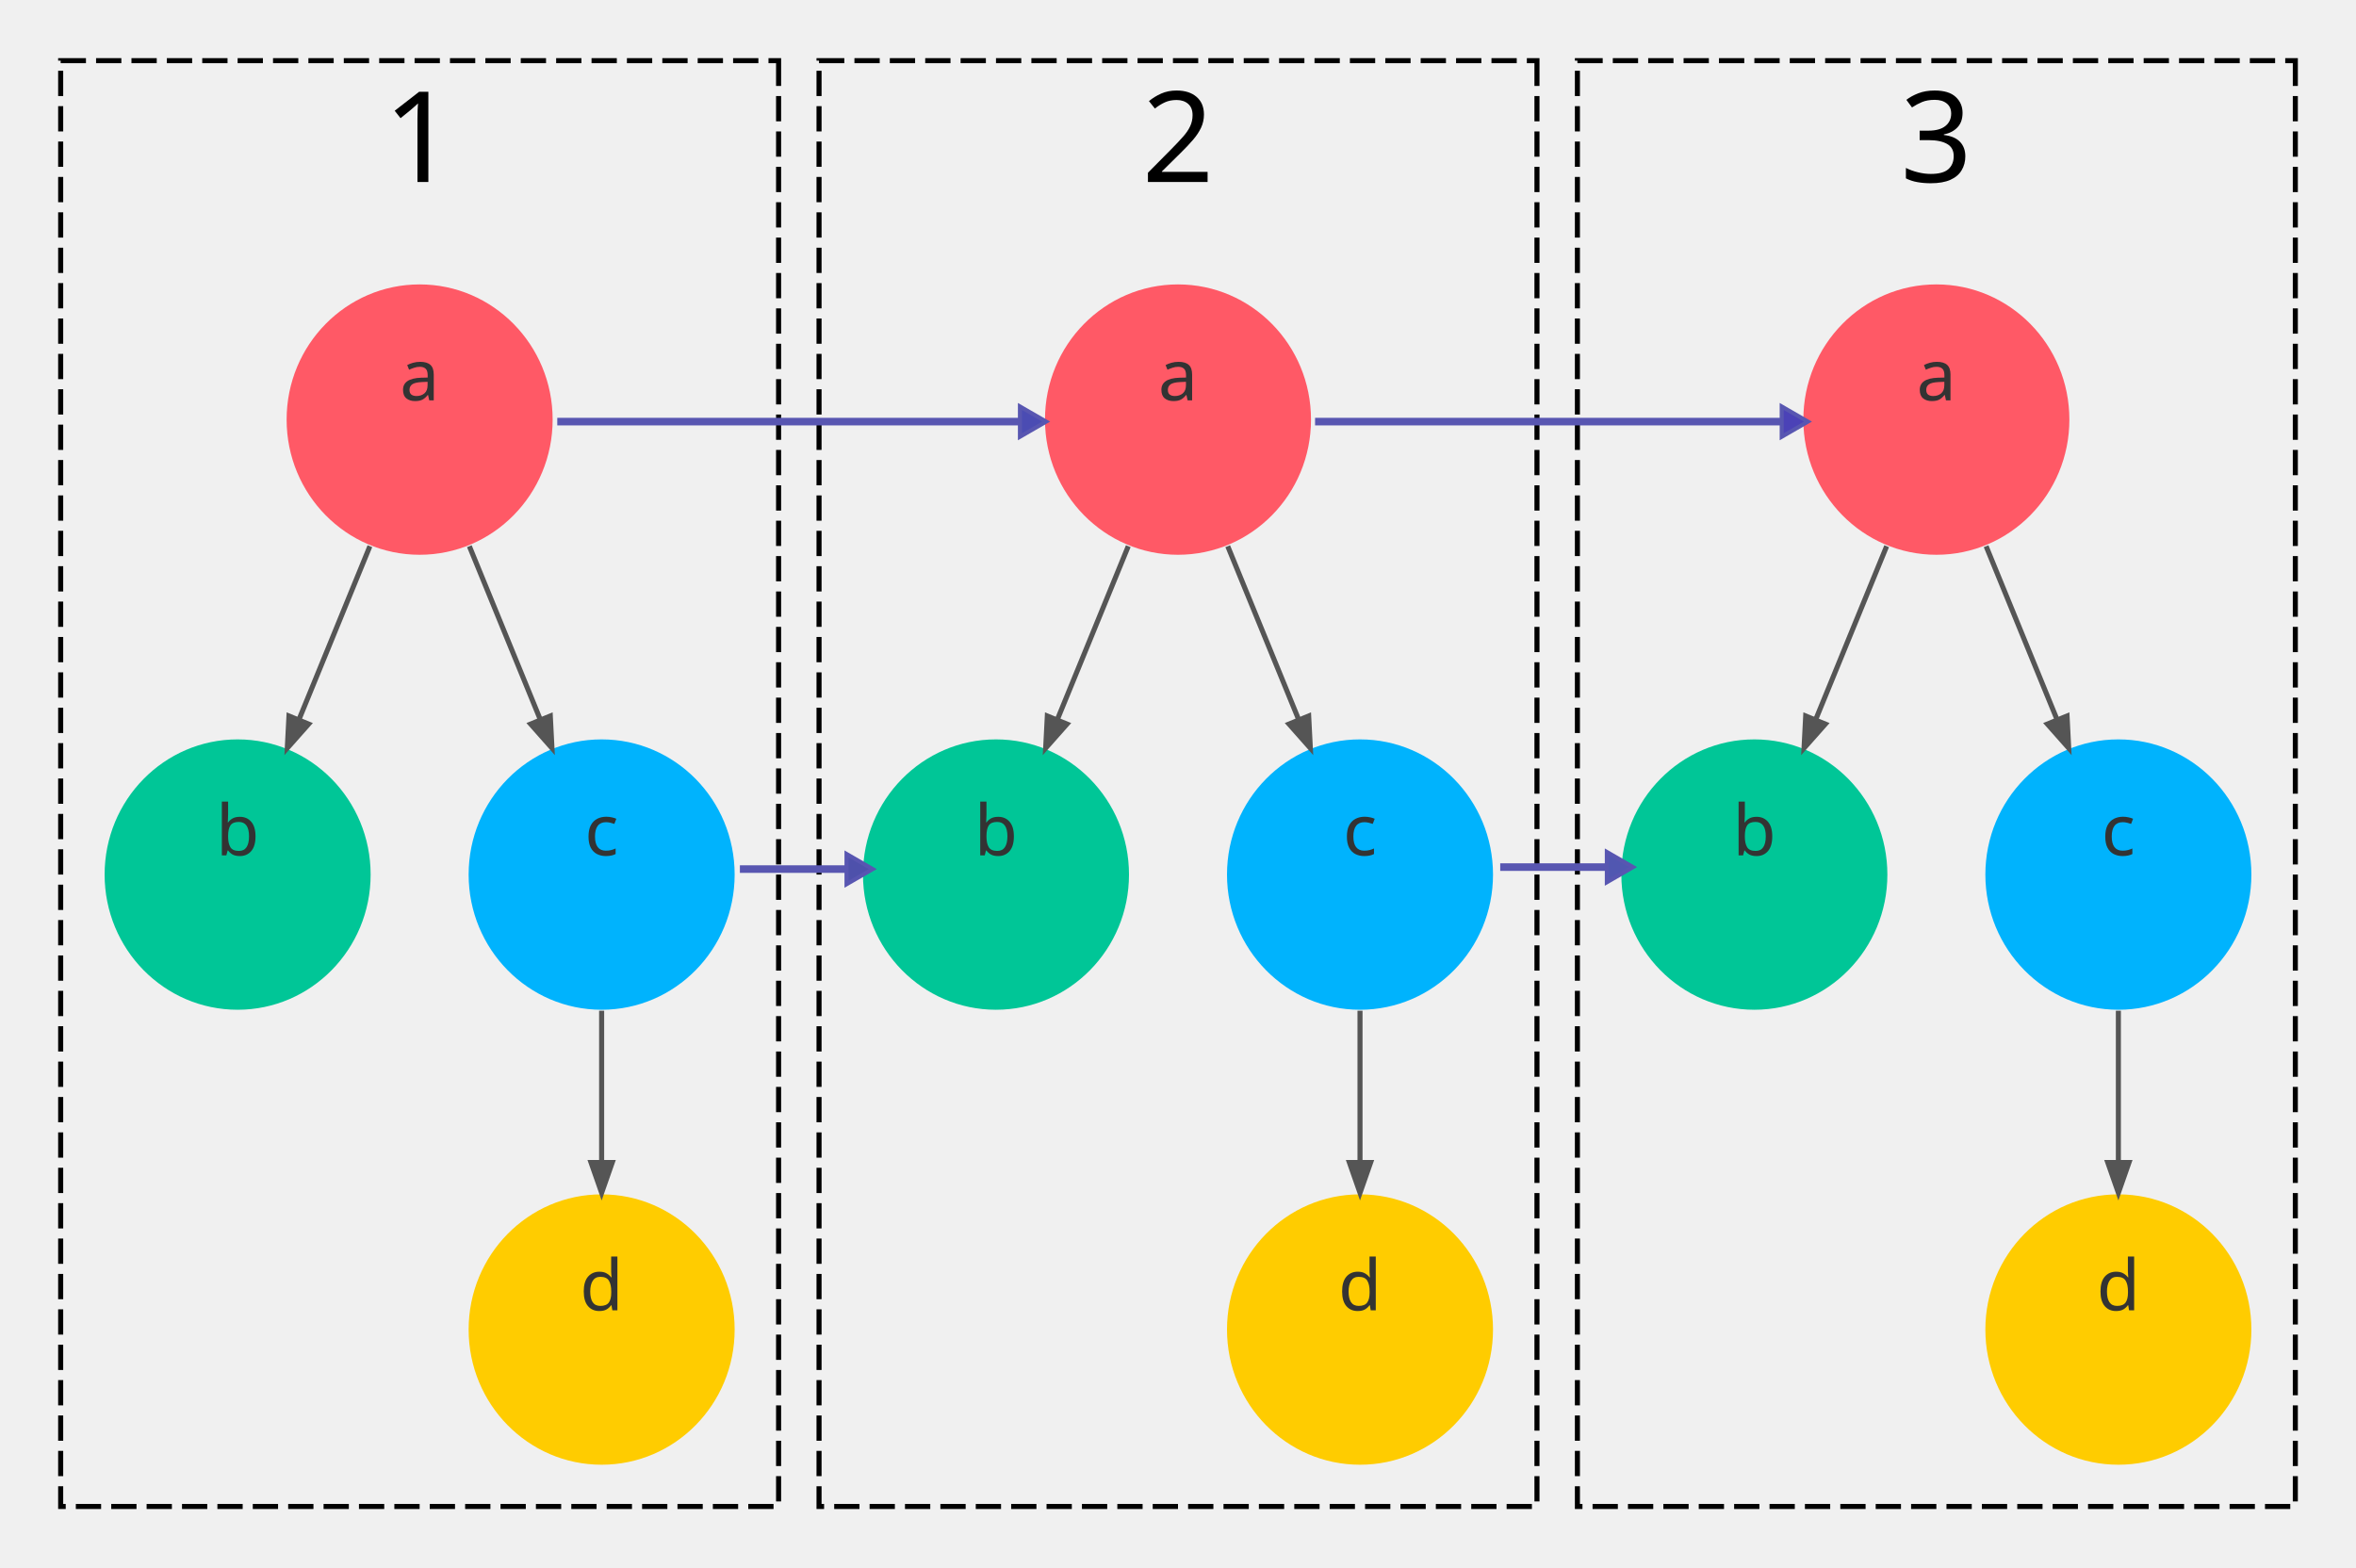
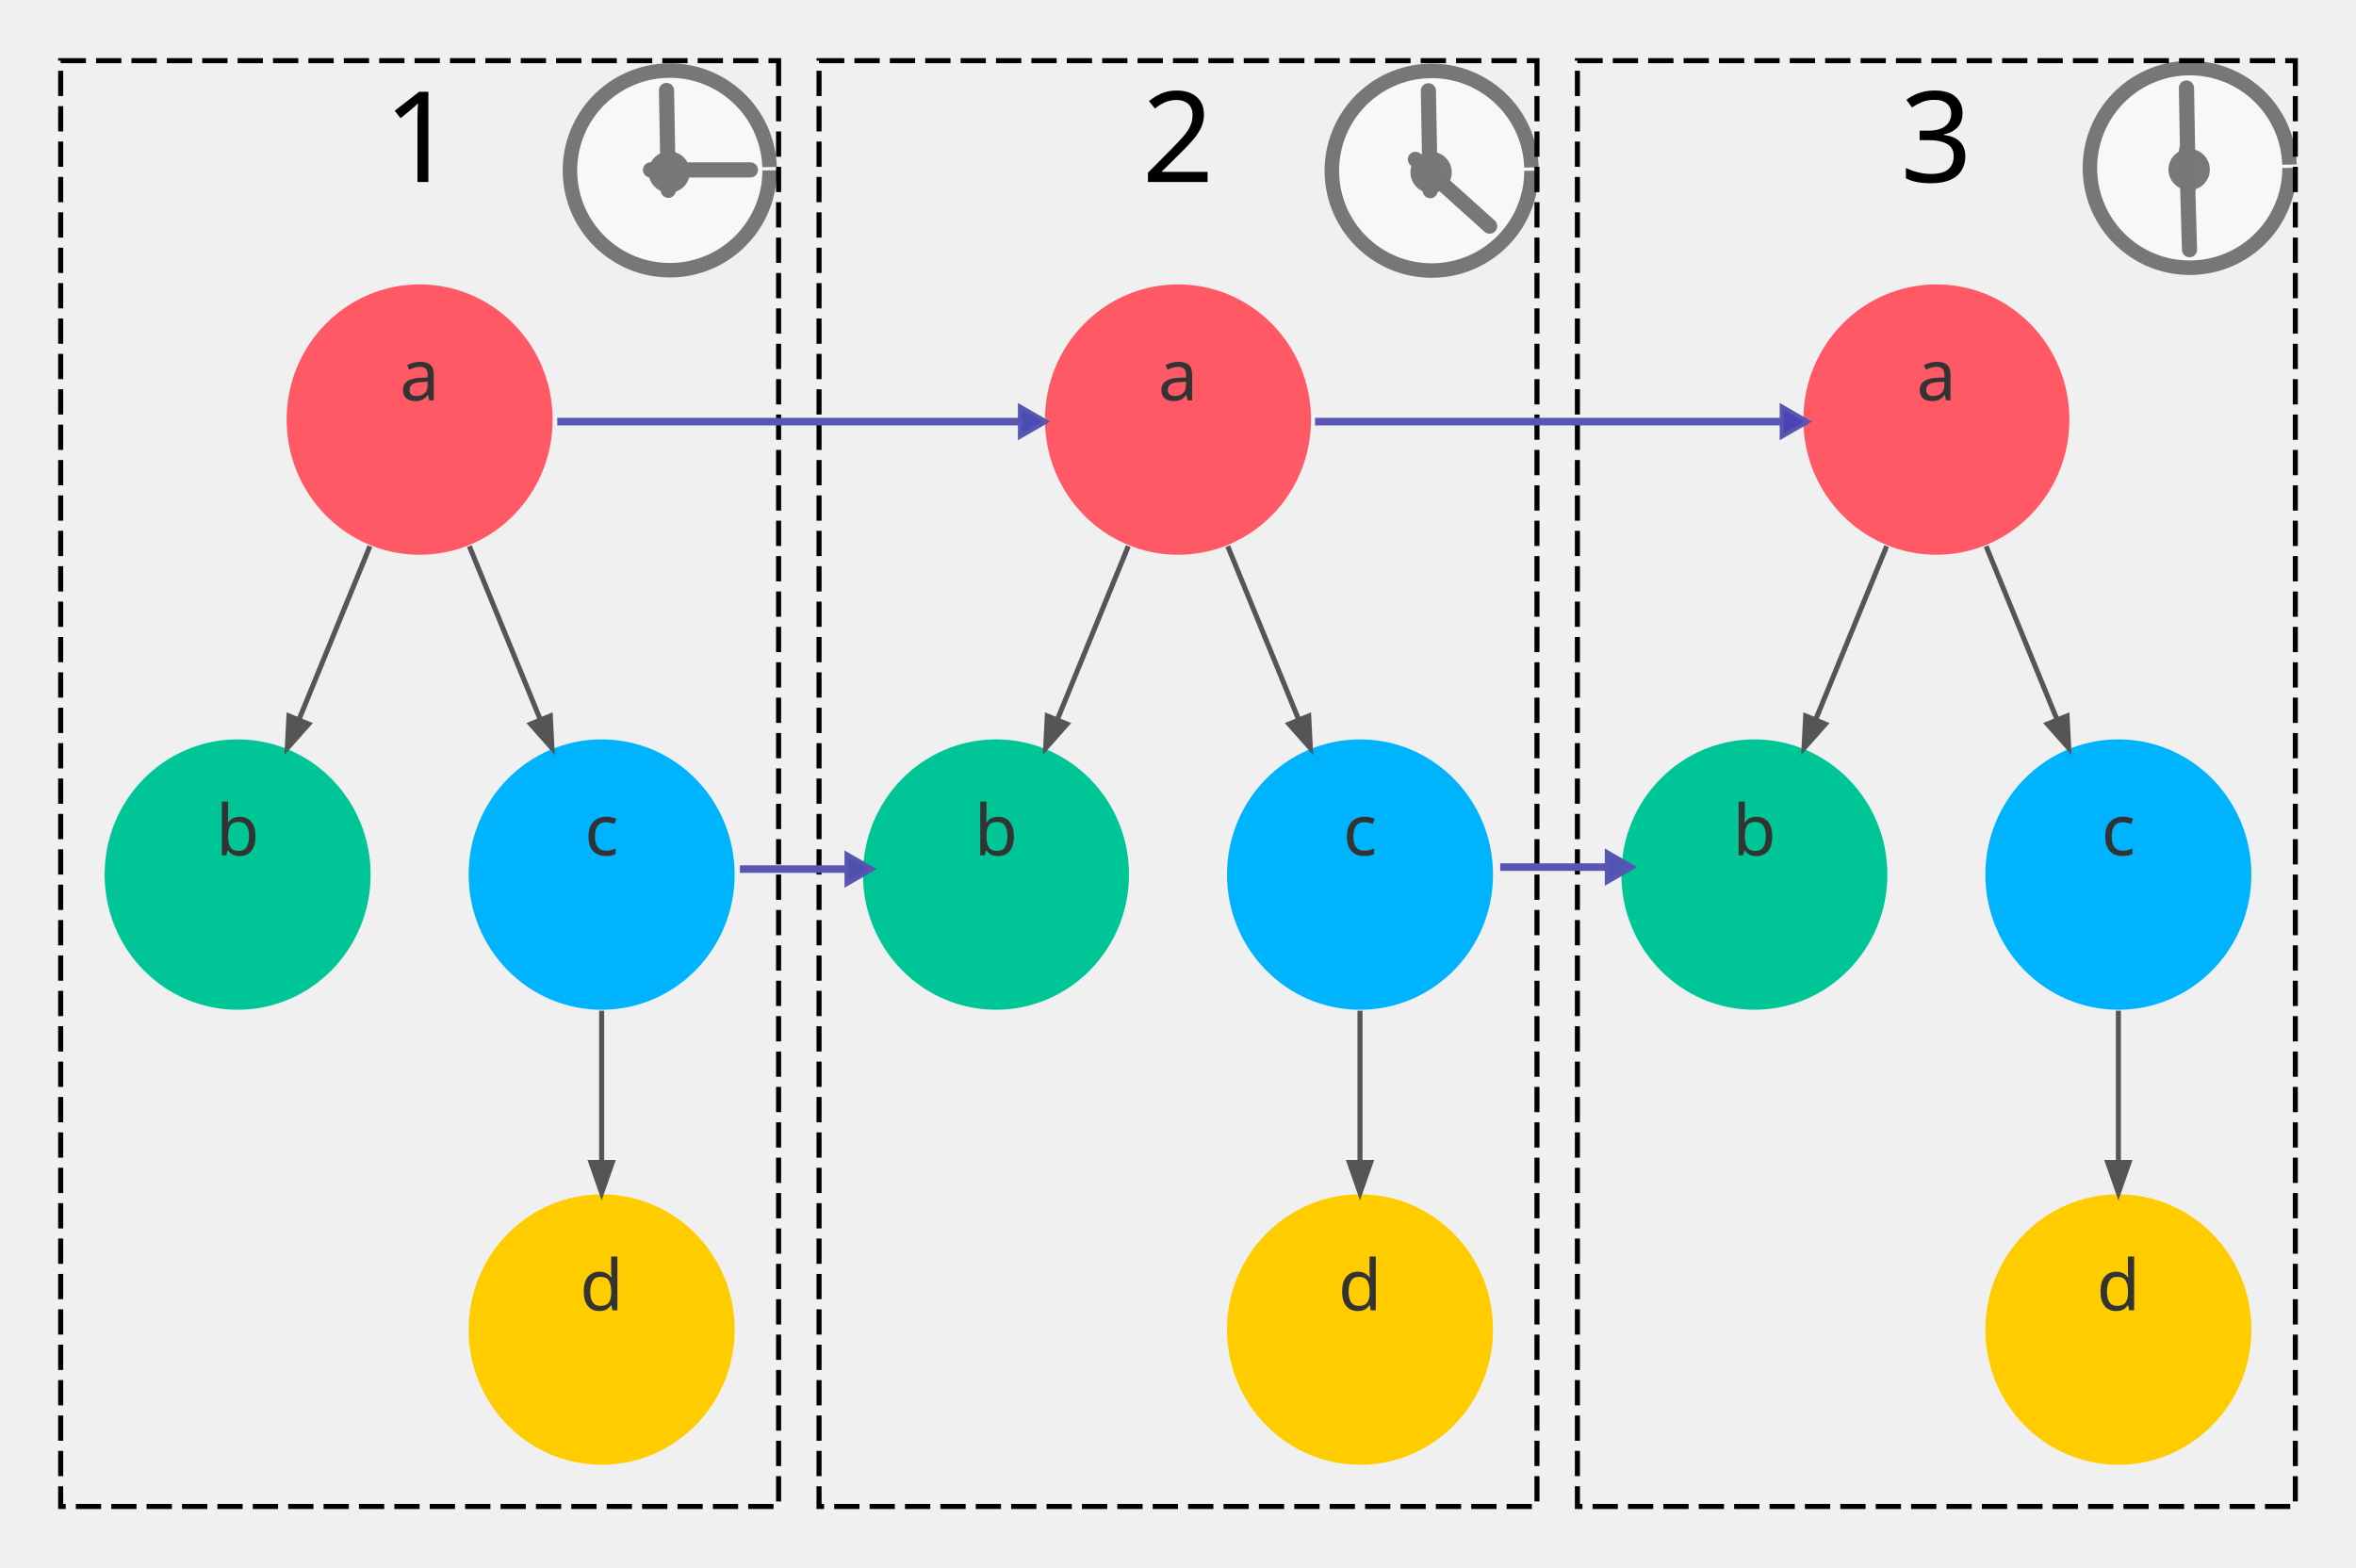
<svg xmlns="http://www.w3.org/2000/svg" width="466pt" height="310pt" viewBox="0.00 0.00 466.00 310.00" version="1.1" id="svg227">
  <defs id="defs231">
    <marker orient="auto" refY="0.0" refX="0.0" id="marker1969" style="overflow:visible">
      <path id="path1967" d="M 5.77,0.0 L -2.88,5.0 L -2.88,-5.0 L 5.77,0.0 z " style="fill-rule:evenodd;stroke:#5856b1;stroke-width:1pt;stroke-opacity:1;fill:#4e51ab;fill-opacity:1" transform="scale(0.4)" />
    </marker>
    <marker style="overflow:visible" id="marker1404" refX="0.0" refY="0.0" orient="auto">
      <path transform="scale(0.4)" style="fill-rule:evenodd;stroke:#5856b1;stroke-width:1pt;stroke-opacity:1;fill:#4b42b7;fill-opacity:1" d="M 5.77,0.0 L -2.88,5.0 L -2.88,-5.0 L 5.77,0.0 z " id="path1402" />
    </marker>
    <marker orient="auto" refY="0.0" refX="0.0" id="TriangleOutM" style="overflow:visible">
      <path id="path1069" d="M 5.77,0.0 L -2.88,5.0 L -2.88,-5.0 L 5.77,0.0 z " style="fill-rule:evenodd;stroke:#5856b1;stroke-width:1pt;stroke-opacity:1;fill:#4b4cb3;fill-opacity:1" transform="scale(0.4)" />
    </marker>
    <marker style="overflow:visible" id="marker1296" refX="0.0" refY="0.0" orient="auto">
      <path transform="scale(0.8)" style="fill-rule:evenodd;stroke:#000000;stroke-width:1pt;stroke-opacity:1;fill:#000000;fill-opacity:1" d="M 5.77,0.0 L -2.88,5.0 L -2.88,-5.0 L 5.77,0.0 z " id="path1294" />
    </marker>
    <marker style="overflow:visible" id="marker1268" refX="0.0" refY="0.0" orient="auto">
      <path transform="scale(0.8)" style="fill-rule:evenodd;stroke:#000000;stroke-width:1pt;stroke-opacity:1;fill:#000000;fill-opacity:1" d="M 5.77,0.0 L -2.88,5.0 L -2.88,-5.0 L 5.77,0.0 z " id="path1266" />
    </marker>
    <marker style="overflow:visible" id="marker1208" refX="0.0" refY="0.0" orient="auto">
      <path transform="scale(0.4)" style="fill-rule:evenodd;stroke:#000000;stroke-width:1pt;stroke-opacity:1;fill:#000000;fill-opacity:1" d="M 5.77,0.0 L -2.88,5.0 L -2.88,-5.0 L 5.77,0.0 z " id="path1206" />
    </marker>
    <marker orient="auto" refY="0" refX="0" id="marker1969-9" style="overflow:visible">
      <path id="path1967-8" d="M 5.77,0 -2.88,5 V -5 Z" style="fill:#5157b1;fill-opacity:1;fill-rule:evenodd;stroke:#5856b1;stroke-width:1pt;stroke-opacity:1" transform="scale(0.4)" />
    </marker>
  </defs>
  <polygon style="fill:none;stroke:none" id="polygon4" points="463,-306 463,5 -4,5 -4,-306 " transform="translate(4,306)" />
  <g class="cluster" id="clust1" transform="translate(4,306)">
    <polygon style="fill:none;stroke:#000000;stroke-dasharray:5, 2" id="polygon8" points="150,-294 150,-8 8,-8 8,-294 " />
    <text style="font-size:25px;font-family:sans;text-anchor:middle" id="text10" font-size="25.00" y="-270" x="79">1</text>
  </g>
  <g class="cluster" id="clust2" transform="translate(4,306)">
    <polygon style="fill:none;stroke:#000000;stroke-dasharray:5, 2" id="polygon15" points="300,-294 300,-8 158,-8 158,-294 " />
    <text style="font-size:25px;font-family:sans;text-anchor:middle" id="text17" font-size="25.00" y="-270" x="229">2</text>
  </g>
  <g class="cluster" id="clust3" transform="translate(4,306)">
    <polygon style="fill:none;stroke:#000000;stroke-dasharray:5, 2" id="polygon22" points="450,-294 450,-8 308,-8 308,-294 " />
    <text style="font-size:25px;font-family:sans;text-anchor:middle" id="text24" font-size="25.00" y="-270" x="379">3</text>
  </g>
  <ellipse cx="83" cy="83" rx="26.308" ry="26.741" id="ellipse29" style="fill:#ff5966;stroke:none" />
  <text x="83" y="79.2" font-size="14.00" id="text31" style="font-size:14px;font-family:sans;text-anchor:middle;fill:#333333">a</text>
  <ellipse cx="47" cy="173" rx="26.308" ry="26.741" id="ellipse38" style="fill:#00c697;stroke:none" />
  <text x="47" y="169.2" font-size="14.00" id="text40" style="font-size:14px;font-family:sans;text-anchor:middle;fill:#333333">b</text>
  <g class="edge" id="edge2" transform="translate(4,306)">
    <path style="fill:none;stroke:#555555" id="path47" d="m 69.163,-197.954 c -4.326,10.574 -9.449,23.098 -14.011,34.249" />
    <polygon style="fill:#555555;stroke:#555555" id="polygon49" points="53.154,-164.366 57.041,-162.775 52.825,-158.017 " />
  </g>
  <ellipse cx="119" cy="173" rx="26.308" ry="26.741" id="ellipse54" style="fill:#00b3fd;stroke:none" />
  <text x="119" y="169.2" font-size="14.00" id="text56" style="font-size:14px;font-family:sans;text-anchor:middle;fill:#333333">c</text>
  <g class="edge" id="edge3" transform="translate(4,306)">
    <path style="fill:none;stroke:#555555" id="path63" d="m 88.837,-197.954 c 4.326,10.574 9.449,23.098 14.011,34.249" />
    <polygon style="fill:#555555;stroke:#555555" id="polygon65" points="100.959,-162.775 104.847,-164.366 105.175,-158.017 " />
  </g>
  <ellipse cx="233" cy="83" rx="26.308" ry="26.741" id="ellipse70" style="fill:#ff5966;stroke:none" />
  <text x="233" y="79.2" font-size="14.00" id="text72" style="font-size:14px;font-family:sans;text-anchor:middle;fill:#333333">a</text>
  <ellipse cx="119" cy="263" rx="26.308" ry="26.741" id="ellipse86" style="fill:#ffcc00;stroke:none" />
  <text x="119" y="259.2" font-size="14.00" id="text88" style="font-size:14px;font-family:sans;text-anchor:middle;fill:#333333">d</text>
  <g class="edge" id="edge1" transform="translate(4,306)">
    <path style="fill:none;stroke:#555555" id="path95" d="m 115,-106.073 c 0,9.405 0,20.142 0,30.013" />
    <polygon style="fill:#555555;stroke:#555555" id="polygon97" points="112.9,-76.046 117.1,-76.046 115,-70.046 " />
  </g>
  <ellipse cx="197" cy="173" rx="26.308" ry="26.741" id="ellipse102" style="fill:#00c697;stroke:none" />
  <text x="197" y="169.2" font-size="14.00" id="text104" style="font-size:14px;font-family:sans;text-anchor:middle;fill:#333333">b</text>
  <g class="edge" id="edge5" transform="translate(4,306)">
    <path style="fill:none;stroke:#555555" id="path118" d="m 219.163,-197.954 c -4.326,10.574 -9.449,23.098 -14.011,34.249" />
    <polygon style="fill:#555555;stroke:#555555" id="polygon120" points="203.153,-164.366 207.041,-162.775 202.825,-158.017 " />
  </g>
  <ellipse cx="269" cy="173" rx="26.308" ry="26.741" id="ellipse125" style="fill:#00b3fd;stroke:none" />
  <text x="269" y="169.2" font-size="14.00" id="text127" style="font-size:14px;font-family:sans;text-anchor:middle;fill:#333333">c</text>
  <g class="edge" id="edge6" transform="translate(4,306)">
    <path style="fill:none;stroke:#555555" id="path134" d="m 238.837,-197.954 c 4.326,10.574 9.449,23.098 14.011,34.249" />
    <polygon style="fill:#555555;stroke:#555555" id="polygon136" points="250.959,-162.775 254.847,-164.366 255.175,-158.017 " />
  </g>
  <ellipse cx="383" cy="83" rx="26.308" ry="26.741" id="ellipse141" style="fill:#ff5966;stroke:none" />
  <text x="383" y="79.2" font-size="14.00" id="text143" style="font-size:14px;font-family:sans;text-anchor:middle;fill:#333333">a</text>
  <ellipse cx="269" cy="263" rx="26.308" ry="26.741" id="ellipse157" style="fill:#ffcc00;stroke:none" />
  <text x="269" y="259.2" font-size="14.00" id="text159" style="font-size:14px;font-family:sans;text-anchor:middle;fill:#333333">d</text>
  <g class="edge" id="edge4" transform="translate(4,306)">
    <path style="fill:none;stroke:#555555" id="path166" d="m 265,-106.073 c 0,9.405 0,20.142 0,30.013" />
    <polygon style="fill:#555555;stroke:#555555" id="polygon168" points="262.9,-76.046 267.1,-76.046 265,-70.046 " />
  </g>
  <ellipse cx="347" cy="173" rx="26.308" ry="26.741" id="ellipse173" style="fill:#00c697;stroke:none" />
  <text x="347" y="169.2" font-size="14.00" id="text175" style="font-size:14px;font-family:sans;text-anchor:middle;fill:#333333">b</text>
  <g class="edge" id="edge8" transform="translate(4,306)">
    <path style="fill:none;stroke:#555555" id="path189" d="m 369.163,-197.954 c -4.326,10.574 -9.449,23.098 -14.011,34.249" />
    <polygon style="fill:#555555;stroke:#555555" id="polygon191" points="353.153,-164.366 357.041,-162.775 352.825,-158.017 " />
  </g>
  <ellipse cx="419" cy="173" rx="26.308" ry="26.741" id="ellipse196" style="fill:#00b3fd;stroke:none" />
  <text x="419" y="169.2" font-size="14.00" id="text198" style="font-size:14px;font-family:sans;text-anchor:middle;fill:#333333">c</text>
  <g class="edge" id="edge9" transform="translate(4,306)">
    <path style="fill:none;stroke:#555555" id="path205" d="m 388.837,-197.954 c 4.326,10.574 9.449,23.098 14.011,34.249" />
    <polygon style="fill:#555555;stroke:#555555" id="polygon207" points="400.959,-162.775 404.847,-164.366 405.175,-158.017 " />
  </g>
  <ellipse cx="419" cy="263" rx="26.308" ry="26.741" id="ellipse212" style="fill:#ffcc00;stroke:none" />
  <text x="419" y="259.2" font-size="14.00" id="text214" style="font-size:14px;font-family:sans;text-anchor:middle;fill:#333333">d</text>
  <g class="edge" id="edge7" transform="translate(4,306)">
    <path style="fill:none;stroke:#555555" id="path221" d="m 415,-106.073 c 0,9.405 0,20.142 0,30.013" />
    <polygon style="fill:#555555;stroke:#555555" id="polygon223" points="412.9,-76.046 417.1,-76.046 415,-70.046 " />
  </g>
  <path style="fill:#4b4cb3;stroke:#5856b1;stroke-width:1.5;stroke-linecap:butt;stroke-linejoin:miter;stroke-miterlimit:4;stroke-dasharray:none;stroke-opacity:1;marker-end:url(#TriangleOutM);fill-opacity:1" d="m 110.226,83.401 h 93.236 v 0 0 0" id="path115" />
  <path style="fill:#4b42b7;stroke:#5856b1;stroke-width:1.5;stroke-linecap:butt;stroke-linejoin:miter;stroke-miterlimit:4;stroke-dasharray:none;stroke-opacity:1;marker-end:url(#marker1404);fill-opacity:1" d="m 260.112,83.401 h 94.023 v 0" id="path117" />
  <path style="fill:#4e51ab;stroke:#5856b1;stroke-width:1.5;stroke-linecap:butt;stroke-linejoin:miter;stroke-opacity:1;marker-end:url(#marker1969);stroke-miterlimit:4;stroke-dasharray:none;fill-opacity:1" d="m 146.345,171.916 h 22.817" id="path1929" />
  <path style="fill:#5157b1;stroke:#5856b1;stroke-width:1.5;stroke-linecap:butt;stroke-linejoin:miter;stroke-miterlimit:4;stroke-dasharray:none;stroke-opacity:1;marker-end:url(#marker1969-9);fill-opacity:1" d="m 296.732,171.523 h 22.817" id="path1929-0" />
+   <g transform="translate(0.2713826,0.8345329)" id="g5720" style="opacity:0.507">
+     <g transform="translate(224.6468,-14.3453)" id="g5691">
+       <path style="opacity:1;fill:#ffffff;fill-opacity:1;stroke:#000000;stroke-width:2.868;stroke-linecap:butt;stroke-linejoin:round;stroke-miterlimit:4;stroke-dasharray:none;stroke-dashoffset:0;stroke-opacity:1" id="path5586" d="M -72.694,47.218 A 19.746,19.746 0 0 1 -92.274,66.963 19.746,19.746 0 0 1 -112.182,47.55 19.746,19.746 0 0 1 -92.937,27.478 19.746,19.746 0 0 1 -72.705,46.555" />
+       <path style="opacity:1;fill:#030000;fill-opacity:1;stroke:none;stroke-width:4.795;stroke-linecap:butt;stroke-linejoin:round;stroke-miterlimit:4;stroke-dasharray:none;stroke-dashoffset:0;stroke-opacity:1" id="path5632" d="m -88.468,47.544 a 4.087,4.087 0 0 1 -4.053,4.087 4.087,4.087 0 0 1 -4.121,-4.018 4.087,4.087 0 0 1 3.984,-4.154 4.087,4.087 0 0 1 4.188,3.948" />
+       <path style="fill:none;stroke:#000000;stroke-width:3;stroke-linecap:round;stroke-linejoin:miter;stroke-miterlimit:4;stroke-dasharray:none;stroke-opacity:1" d="m -96.249,47.123 h 19.751" id="path5634" />
+       <path style="fill:none;stroke:#000000;stroke-width:3;stroke-linecap:round;stroke-linejoin:miter;stroke-miterlimit:4;stroke-dasharray:none;stroke-opacity:1" d="m -92.733,51.155 -0.356,-19.747" id="path5634-2" />
+     </g>
+     <g transform="translate(372.7566,-83.45296)" id="g5697">
+       <path style="opacity:1;fill:#ffffff;fill-opacity:1;stroke:#000000;stroke-width:2.868;stroke-linecap:butt;stroke-linejoin:round;stroke-miterlimit:4;stroke-dasharray:none;stroke-dashoffset:0;stroke-opacity:1" id="path5586-7" d="m -70.105,116.389 a 19.746,19.746 0 0 1 -19.58,19.745 19.746,19.746 0 0 1 -19.909,-19.413 19.746,19.746 0 0 1 19.246,-20.071 19.746,19.746 0 0 1 20.232,19.076" />
+       <path style="opacity:1;fill:#030000;fill-opacity:1;stroke:none;stroke-width:4.795;stroke-linecap:butt;stroke-linejoin:round;stroke-miterlimit:4;stroke-dasharray:none;stroke-dashoffset:0;stroke-opacity:1" id="path5632-7" d="m -85.879,116.715 a 4.087,4.087 0 0 1 -4.053,4.087 4.087,4.087 0 0 1 -4.121,-4.018 4.087,4.087 0 0 1 3.984,-4.154 4.087,4.087 0 0 1 4.188,3.948" />
+       <path style="fill:none;stroke:#000000;stroke-width:3;stroke-linecap:round;stroke-linejoin:miter;stroke-miterlimit:4;stroke-dasharray:none;stroke-opacity:1" d="m -93.075,114.141 14.684,13.209" id="path5634-4" />
+       <path style="fill:none;stroke:#000000;stroke-width:3;stroke-linecap:round;stroke-linejoin:miter;stroke-miterlimit:4;stroke-dasharray:none;stroke-opacity:1" d="M -90.145,120.326 -90.501,100.579" id="path5634-2-2" />
+     </g>
+     <g transform="translate(525.1973,-145.2081)" id="g5703">
+       <path style="opacity:1;fill:#ffffff;fill-opacity:1;stroke:#000000;stroke-width:2.868;stroke-linecap:butt;stroke-linejoin:round;stroke-miterlimit:4;stroke-dasharray:none;stroke-dashoffset:0;stroke-opacity:1" id="path5586-9" d="m -72.609,177.588 a 19.746,19.746 0 0 1 -19.58,19.745 19.746,19.746 0 0 1 -19.909,-19.413 19.746,19.746 0 0 1 19.246,-20.071 19.746,19.746 0 0 1 20.232,19.076" />
+       <path style="opacity:1;fill:#030000;fill-opacity:1;stroke:none;stroke-width:4.795;stroke-linecap:butt;stroke-linejoin:round;stroke-miterlimit:4;stroke-dasharray:none;stroke-dashoffset:0;stroke-opacity:1" id="path5632-6" d="m -88.383,177.914 a 4.087,4.087 0 0 1 -4.053,4.087 4.087,4.087 0 0 1 -4.121,-4.018 4.087,4.087 0 0 1 3.984,-4.154 4.087,4.087 0 0 1 4.188,3.948" />
+       <path style="fill:none;stroke:#000000;stroke-width:3;stroke-linecap:round;stroke-linejoin:miter;stroke-miterlimit:4;stroke-dasharray:none;stroke-opacity:1" d="m -92.976,174.02 0.577,19.742" id="path5634-7" />
+       <path style="fill:none;stroke:#000000;stroke-width:3;stroke-linecap:round;stroke-linejoin:miter;stroke-miterlimit:4;stroke-dasharray:none;stroke-opacity:1" d="m -92.648,181.525 -0.356,-19.747" id="path5634-2-3" />
+     </g>
+   </g>
</svg>
